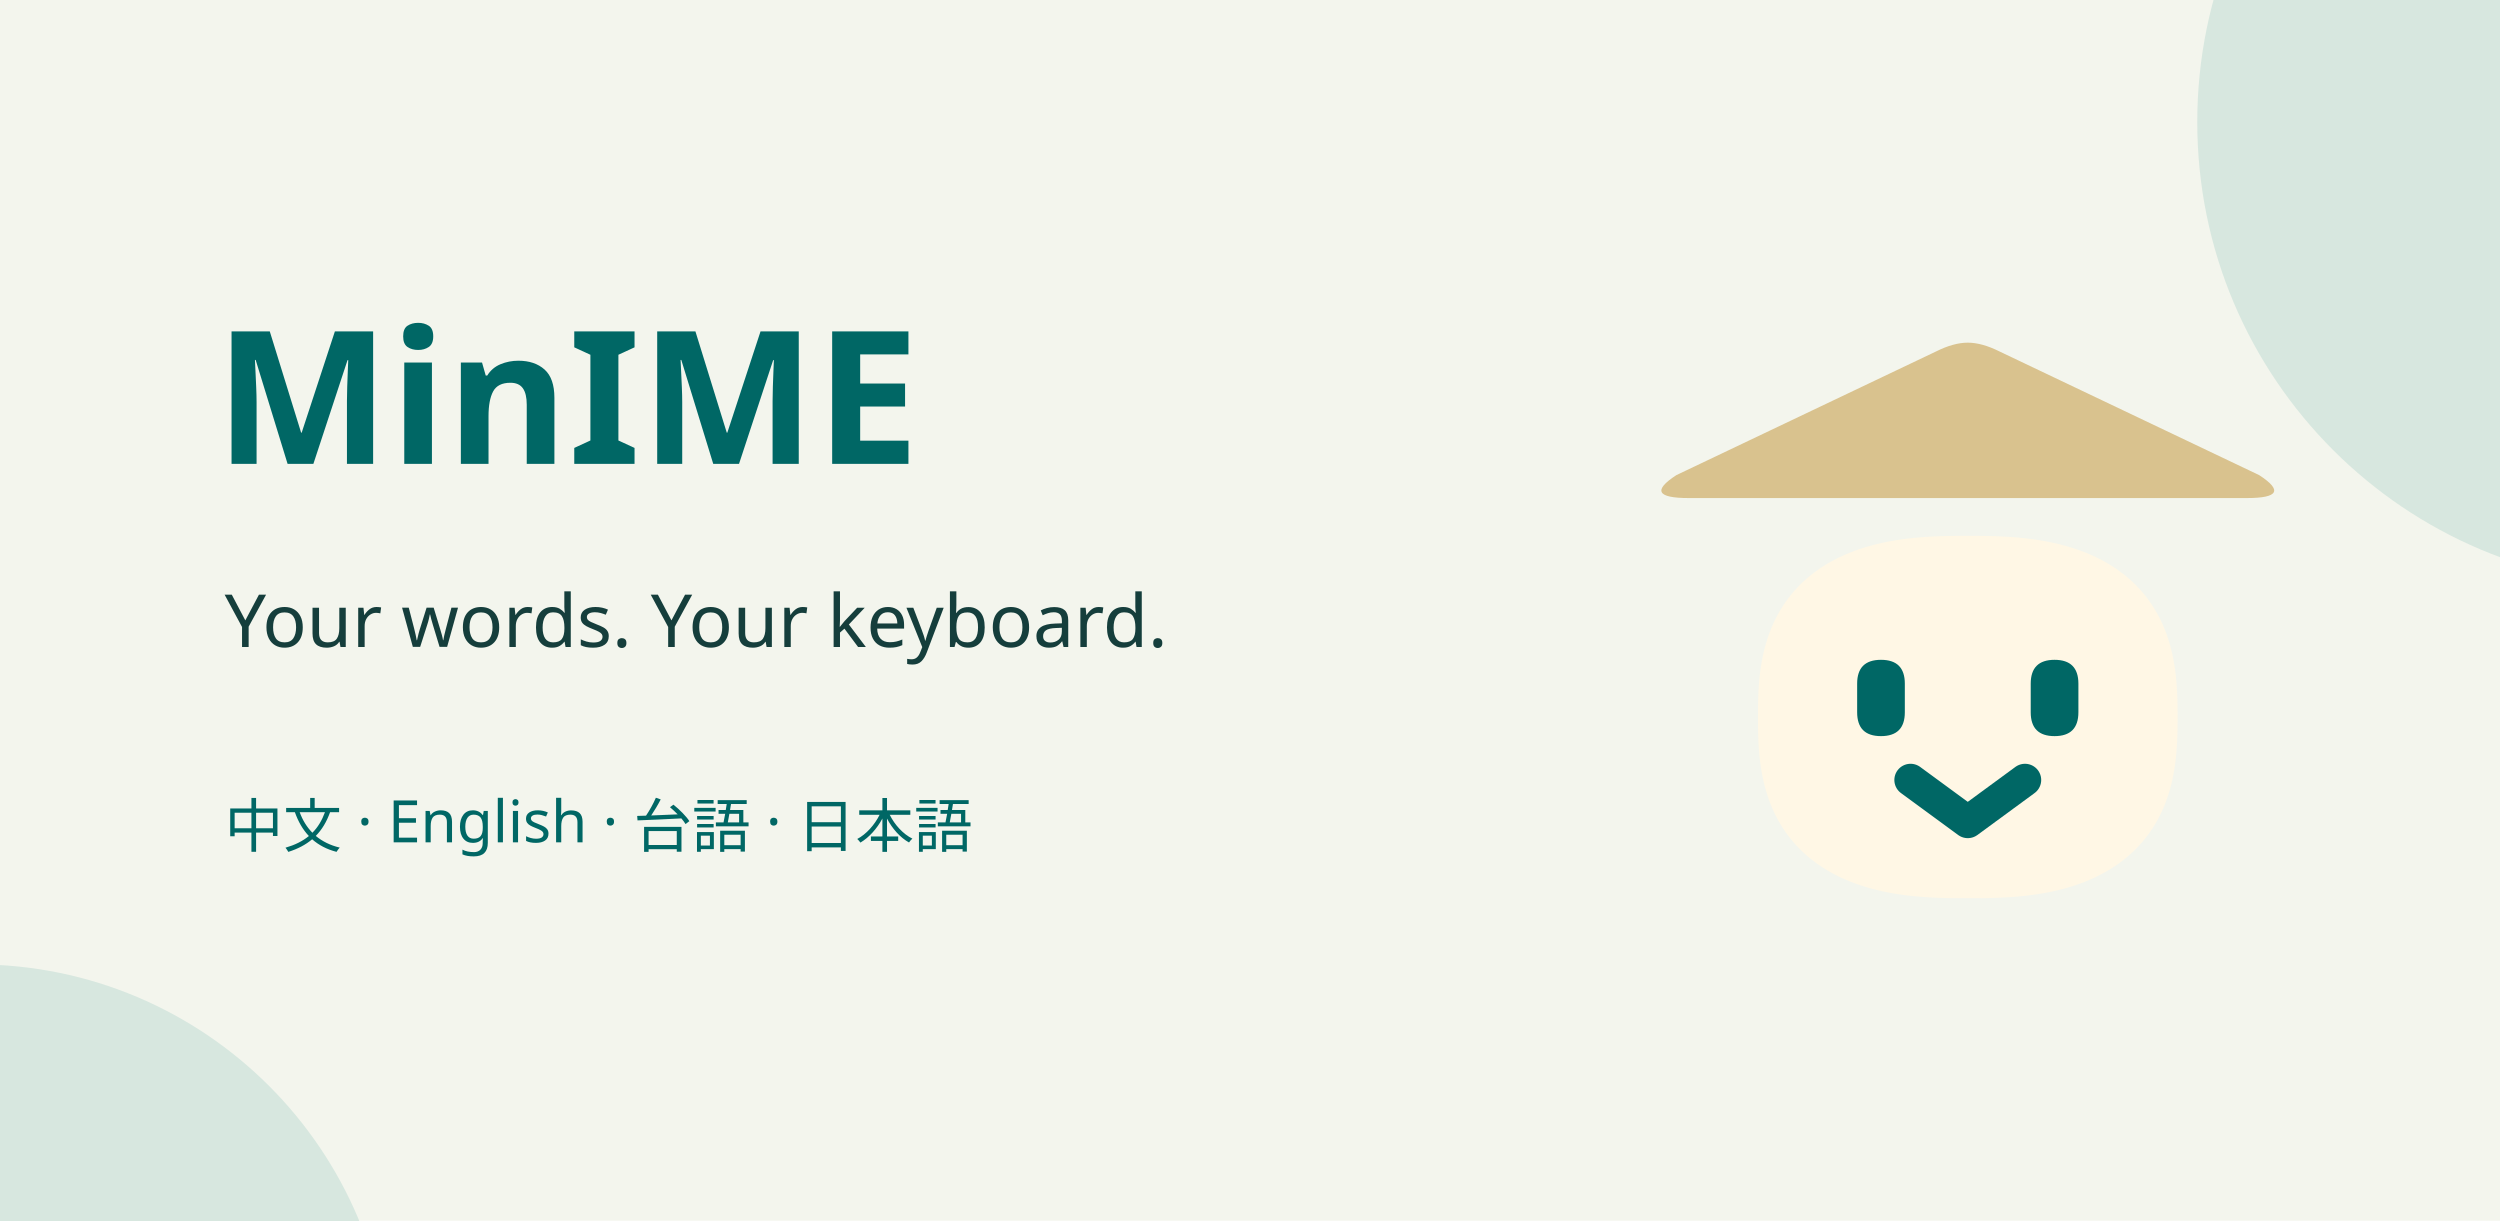
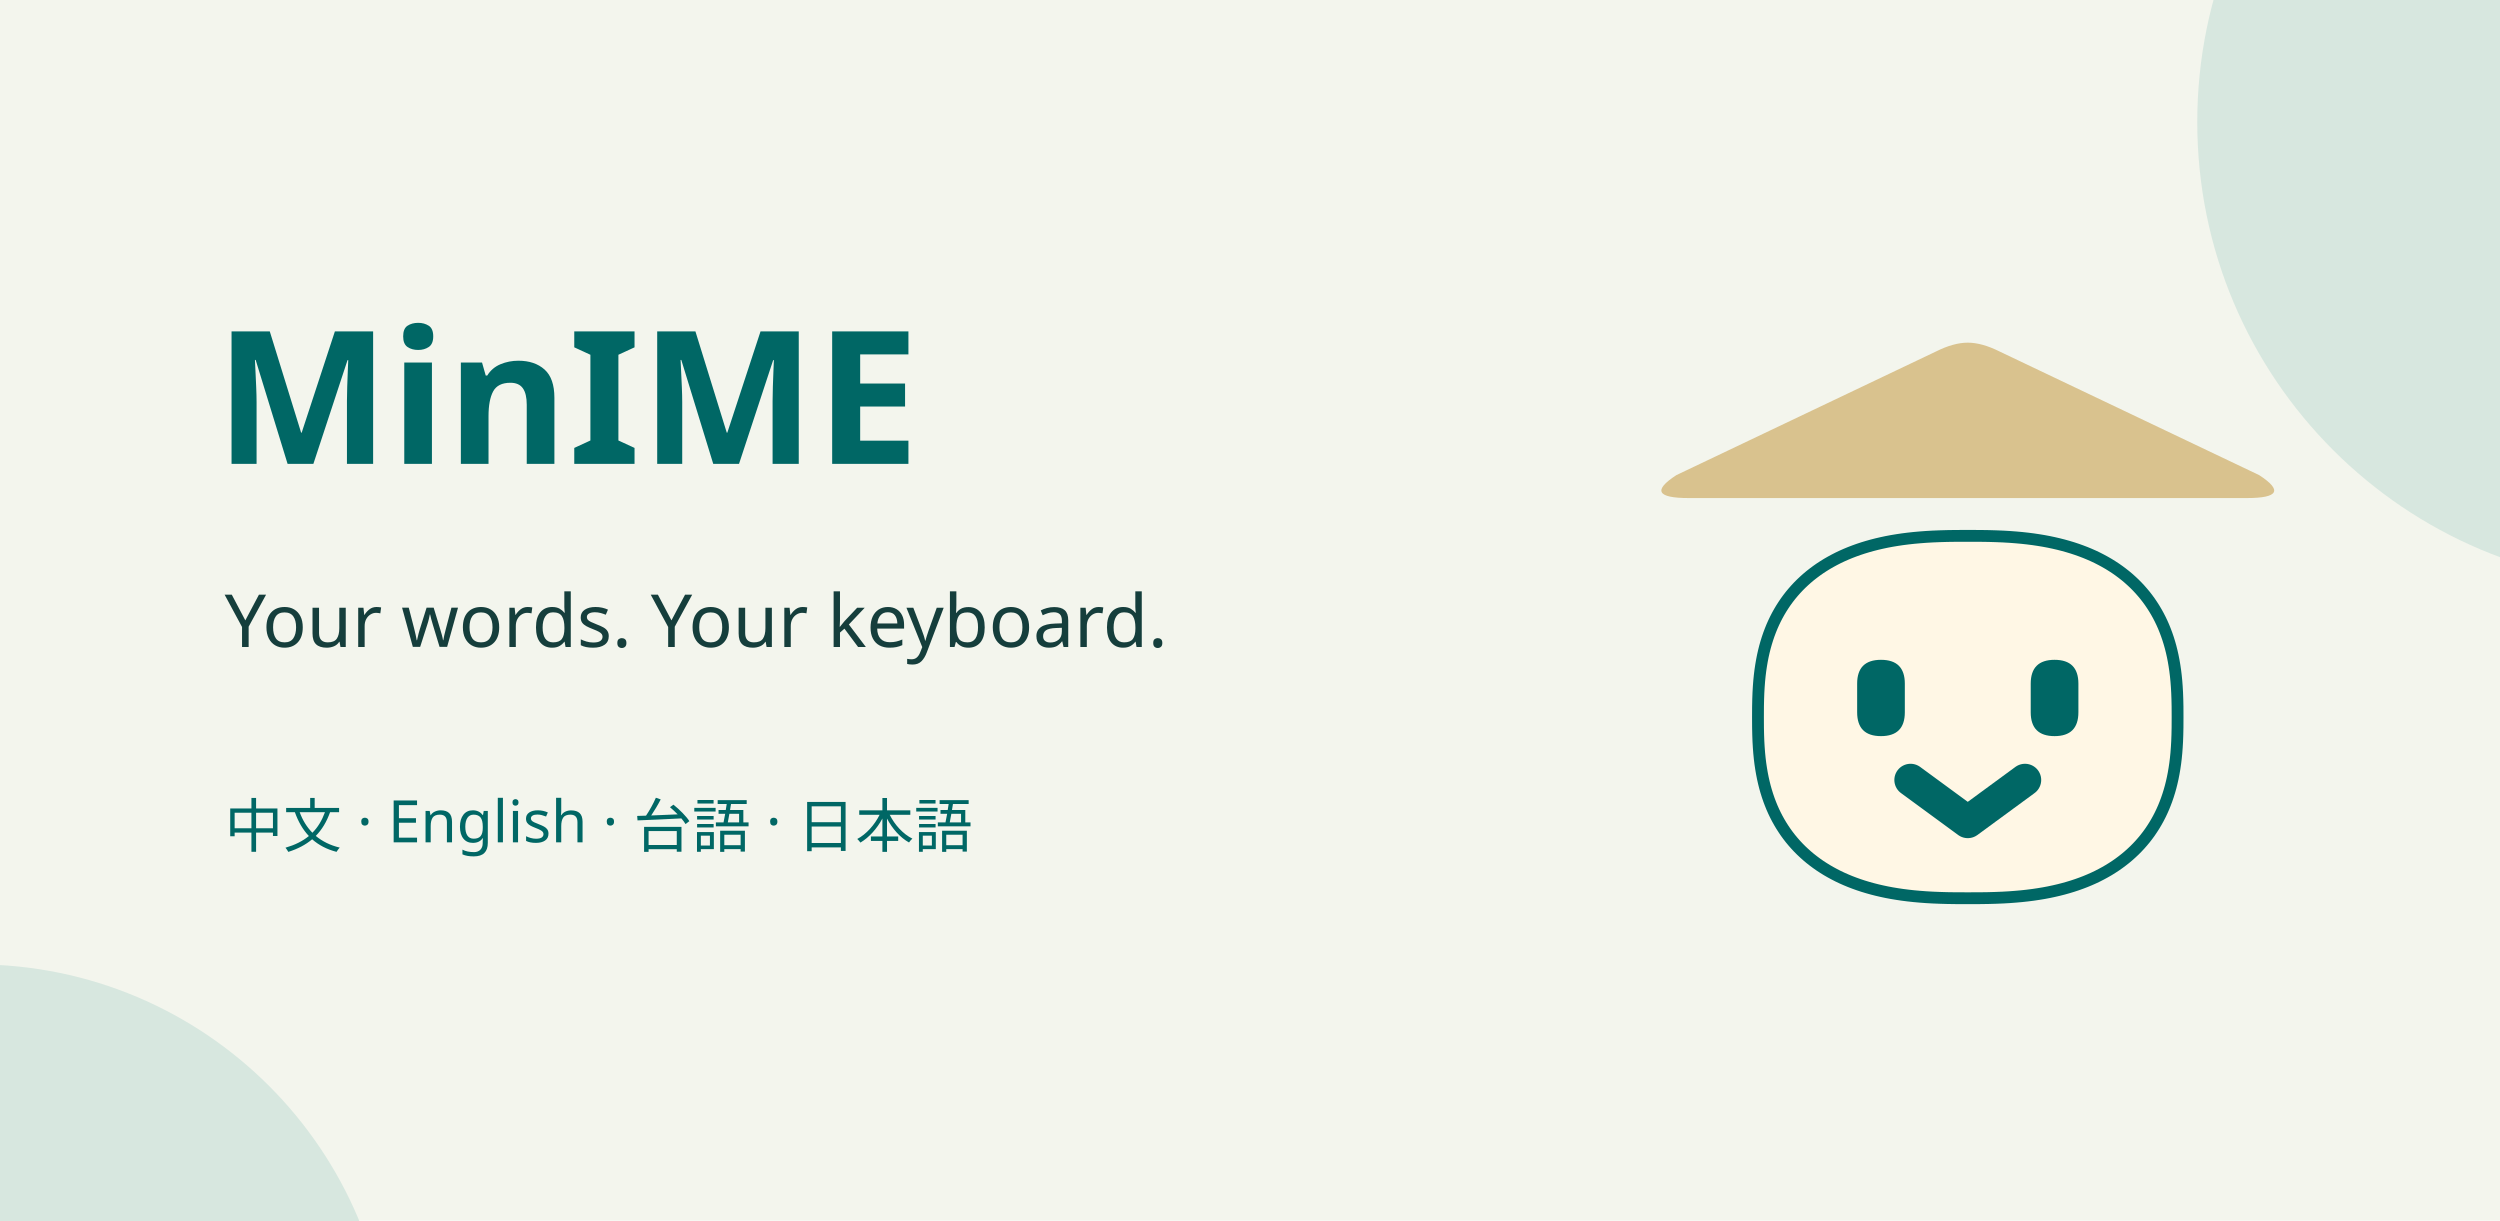
<svg xmlns="http://www.w3.org/2000/svg" width="1024" height="500" viewBox="0 0 1024 500">
  <rect width="1024" height="500" fill="#f3f5ed" />
  <circle cx="1090" cy="50" r="190" fill="#d7e7df" />
  <circle cx="-10" cy="565" r="170" fill="#d7e7df" />
  <text x="88" y="190" font-family="Segoe UI" font-weight="700" font-size="76" fill="#006765">MinIME</text>
  <text x="92" y="265" font-family="Segoe UI,Microsoft JhengHei" font-size="30" fill="#153e3c">Your words. Your keyboard.</text>
  <text x="92" y="347" font-family="Microsoft JhengHei" font-size="24" fill="#006765">中文 · English · 台語 · 日本語</text>
  <g transform="translate(651 86) scale(6.458333)">
-     <path fill="#FFF7E5" stroke="none" stroke-width="0" stroke-linecap="round" stroke-linejoin="round" d="M37.306 32.16 Q37.306 32.607 37.303 32.823 Q37.299 33.075 37.293 33.291 Q37.287 33.507 37.278 33.704 Q37.269 33.901 37.256 34.085 Q37.244 34.269 37.229 34.444 Q37.213 34.619 37.195 34.786 Q37.176 34.953 37.155 35.113 Q37.133 35.274 37.108 35.429 Q37.084 35.584 37.056 35.734 Q37.029 35.884 36.998 36.03 Q36.967 36.176 36.933 36.318 Q36.899 36.46 36.863 36.598 Q36.826 36.736 36.786 36.87 Q36.746 37.005 36.703 37.136 Q36.66 37.267 36.614 37.396 Q36.568 37.524 36.519 37.649 Q36.47 37.774 36.419 37.896 Q36.367 38.018 36.312 38.137 Q36.257 38.257 36.199 38.373 Q36.141 38.49 36.08 38.604 Q36.019 38.717 35.955 38.828 Q35.891 38.94 35.824 39.048 Q35.757 39.157 35.687 39.262 Q35.617 39.368 35.545 39.472 Q35.472 39.575 35.396 39.676 Q35.32 39.776 35.242 39.875 Q35.163 39.973 35.081 40.068 Q35 40.164 34.915 40.257 Q34.83 40.35 34.743 40.441 Q34.655 40.532 34.565 40.62 Q34.475 40.708 34.381 40.793 Q34.288 40.879 34.192 40.962 Q34.096 41.045 33.997 41.126 Q33.897 41.206 33.795 41.284 Q33.693 41.362 33.588 41.438 Q33.484 41.514 33.376 41.587 Q33.268 41.66 33.157 41.73 Q33.046 41.801 32.933 41.869 Q32.819 41.937 32.702 42.002 Q32.586 42.067 32.466 42.13 Q32.346 42.193 32.224 42.254 Q32.101 42.314 31.976 42.372 Q31.85 42.429 31.721 42.485 Q31.593 42.54 31.461 42.593 Q31.329 42.645 31.194 42.695 Q31.059 42.745 30.921 42.793 Q30.783 42.84 30.642 42.885 Q30.5 42.93 30.355 42.972 Q30.211 43.015 30.062 43.054 Q29.914 43.094 29.762 43.131 Q29.61 43.168 29.454 43.202 Q29.298 43.237 29.138 43.269 Q28.978 43.3 28.814 43.33 Q28.65 43.359 28.481 43.385 Q28.312 43.412 28.138 43.436 Q27.965 43.46 27.785 43.481 Q27.605 43.502 27.419 43.521 Q27.234 43.539 27.04 43.555 Q26.847 43.571 26.645 43.585 Q26.442 43.598 26.229 43.609 Q26.016 43.619 25.787 43.627 Q25.56 43.635 25.309 43.641 Q25.06 43.646 24.768 43.649 Q24.517 43.651 24 43.651 Q23.483 43.651 23.232 43.649 Q22.94 43.646 22.691 43.641 Q22.44 43.635 22.213 43.627 Q21.984 43.619 21.771 43.609 Q21.558 43.598 21.355 43.585 Q21.153 43.571 20.96 43.555 Q20.766 43.539 20.581 43.521 Q20.395 43.502 20.215 43.481 Q20.035 43.46 19.862 43.436 Q19.688 43.412 19.519 43.385 Q19.35 43.359 19.186 43.33 Q19.022 43.3 18.862 43.269 Q18.702 43.237 18.546 43.202 Q18.39 43.168 18.238 43.131 Q18.086 43.094 17.938 43.054 Q17.789 43.015 17.645 42.972 Q17.5 42.93 17.358 42.885 Q17.217 42.84 17.079 42.793 Q16.941 42.745 16.806 42.695 Q16.671 42.645 16.539 42.593 Q16.407 42.54 16.279 42.485 Q16.15 42.429 16.024 42.372 Q15.899 42.314 15.776 42.254 Q15.654 42.193 15.534 42.13 Q15.414 42.067 15.298 42.002 Q15.181 41.937 15.067 41.869 Q14.954 41.801 14.843 41.73 Q14.732 41.66 14.624 41.587 Q14.516 41.514 14.412 41.438 Q14.307 41.362 14.205 41.284 Q14.103 41.206 14.003 41.126 Q13.904 41.045 13.808 40.962 Q13.712 40.879 13.619 40.793 Q13.525 40.708 13.435 40.62 Q13.345 40.532 13.257 40.441 Q13.17 40.35 13.085 40.257 Q13 40.164 12.919 40.068 Q12.837 39.973 12.758 39.875 Q12.68 39.776 12.604 39.676 Q12.528 39.575 12.455 39.472 Q12.383 39.368 12.313 39.262 Q12.243 39.157 12.176 39.048 Q12.109 38.94 12.045 38.828 Q11.981 38.717 11.92 38.604 Q11.859 38.49 11.801 38.373 Q11.743 38.257 11.688 38.137 Q11.633 38.018 11.581 37.896 Q11.53 37.774 11.481 37.649 Q11.432 37.524 11.386 37.396 Q11.34 37.267 11.297 37.136 Q11.254 37.005 11.214 36.87 Q11.174 36.736 11.137 36.598 Q11.101 36.46 11.067 36.318 Q11.033 36.176 11.002 36.03 Q10.971 35.884 10.944 35.734 Q10.916 35.584 10.892 35.429 Q10.867 35.274 10.845 35.113 Q10.824 34.953 10.805 34.786 Q10.787 34.619 10.771 34.444 Q10.756 34.269 10.744 34.085 Q10.731 33.901 10.722 33.704 Q10.713 33.507 10.707 33.291 Q10.701 33.075 10.697 32.823 Q10.694 32.607 10.694 32.16 Q10.694 31.713 10.697 31.497 Q10.701 31.245 10.707 31.029 Q10.713 30.813 10.722 30.616 Q10.731 30.419 10.744 30.235 Q10.756 30.051 10.771 29.876 Q10.787 29.701 10.805 29.534 Q10.824 29.367 10.845 29.207 Q10.867 29.046 10.892 28.891 Q10.916 28.736 10.944 28.586 Q10.971 28.436 11.002 28.29 Q11.033 28.144 11.067 28.002 Q11.101 27.86 11.137 27.722 Q11.174 27.584 11.214 27.45 Q11.254 27.315 11.297 27.184 Q11.34 27.053 11.386 26.924 Q11.432 26.796 11.481 26.671 Q11.53 26.546 11.581 26.424 Q11.633 26.302 11.688 26.183 Q11.743 26.063 11.801 25.947 Q11.859 25.83 11.92 25.716 Q11.981 25.603 12.045 25.492 Q12.109 25.38 12.176 25.272 Q12.243 25.163 12.313 25.058 Q12.383 24.952 12.455 24.848 Q12.528 24.745 12.604 24.644 Q12.68 24.544 12.758 24.445 Q12.837 24.347 12.919 24.252 Q13 24.156 13.085 24.063 Q13.17 23.97 13.257 23.879 Q13.345 23.788 13.435 23.7 Q13.525 23.612 13.619 23.527 Q13.712 23.441 13.808 23.358 Q13.904 23.275 14.003 23.194 Q14.103 23.114 14.205 23.036 Q14.307 22.958 14.412 22.882 Q14.516 22.806 14.624 22.733 Q14.732 22.66 14.843 22.59 Q14.954 22.519 15.067 22.451 Q15.181 22.383 15.298 22.318 Q15.414 22.253 15.534 22.19 Q15.654 22.127 15.776 22.066 Q15.899 22.006 16.024 21.948 Q16.15 21.891 16.279 21.835 Q16.407 21.78 16.539 21.727 Q16.671 21.675 16.806 21.625 Q16.941 21.575 17.079 21.527 Q17.217 21.48 17.358 21.435 Q17.5 21.39 17.645 21.348 Q17.789 21.305 17.938 21.266 Q18.086 21.226 18.238 21.189 Q18.39 21.152 18.546 21.118 Q18.702 21.083 18.862 21.051 Q19.022 21.02 19.186 20.99 Q19.35 20.961 19.519 20.935 Q19.688 20.908 19.862 20.884 Q20.035 20.86 20.215 20.839 Q20.395 20.818 20.581 20.799 Q20.766 20.781 20.96 20.765 Q21.153 20.749 21.355 20.735 Q21.558 20.722 21.771 20.711 Q21.984 20.701 22.213 20.693 Q22.44 20.685 22.691 20.679 Q22.94 20.674 23.232 20.671 Q23.483 20.669 24 20.669 Q24.517 20.669 24.768 20.671 Q25.06 20.674 25.309 20.679 Q25.56 20.685 25.787 20.693 Q26.016 20.701 26.229 20.711 Q26.442 20.722 26.645 20.735 Q26.847 20.749 27.04 20.765 Q27.234 20.781 27.419 20.799 Q27.605 20.818 27.785 20.839 Q27.965 20.86 28.138 20.884 Q28.312 20.908 28.481 20.935 Q28.65 20.961 28.814 20.99 Q28.978 21.02 29.138 21.051 Q29.298 21.083 29.454 21.118 Q29.61 21.152 29.762 21.189 Q29.914 21.226 30.062 21.266 Q30.211 21.305 30.355 21.348 Q30.5 21.39 30.642 21.435 Q30.783 21.48 30.921 21.527 Q31.059 21.575 31.194 21.625 Q31.329 21.675 31.461 21.727 Q31.593 21.78 31.721 21.835 Q31.85 21.891 31.976 21.948 Q32.101 22.006 32.224 22.066 Q32.346 22.127 32.466 22.19 Q32.586 22.253 32.702 22.318 Q32.819 22.383 32.933 22.451 Q33.046 22.519 33.157 22.59 Q33.268 22.66 33.376 22.733 Q33.484 22.806 33.588 22.882 Q33.693 22.958 33.795 23.036 Q33.897 23.114 33.997 23.194 Q34.096 23.275 34.192 23.358 Q34.288 23.441 34.381 23.527 Q34.475 23.612 34.565 23.7 Q34.655 23.788 34.743 23.879 Q34.83 23.97 34.915 24.063 Q35 24.156 35.081 24.252 Q35.163 24.347 35.242 24.445 Q35.32 24.544 35.396 24.644 Q35.472 24.745 35.545 24.848 Q35.617 24.952 35.687 25.058 Q35.757 25.163 35.824 25.272 Q35.891 25.38 35.955 25.492 Q36.019 25.603 36.08 25.716 Q36.141 25.83 36.199 25.947 Q36.257 26.063 36.312 26.183 Q36.367 26.302 36.419 26.424 Q36.47 26.546 36.519 26.671 Q36.568 26.796 36.614 26.924 Q36.66 27.053 36.703 27.184 Q36.746 27.315 36.786 27.45 Q36.826 27.584 36.863 27.722 Q36.899 27.86 36.933 28.002 Q36.967 28.144 36.998 28.29 Q37.029 28.436 37.056 28.586 Q37.084 28.736 37.108 28.891 Q37.133 29.046 37.155 29.207 Q37.176 29.367 37.195 29.534 Q37.213 29.701 37.229 29.876 Q37.244 30.051 37.256 30.235 Q37.269 30.419 37.278 30.616 Q37.287 30.813 37.293 31.029 Q37.299 31.245 37.303 31.497 Q37.306 31.713 37.306 32.16 Z" />
+     <path fill="#FFF7E5" stroke="#006765" stroke-width="0.75" stroke-linecap="round" stroke-linejoin="round" d="M37.306 32.16 Q37.306 32.607 37.303 32.823 Q37.299 33.075 37.293 33.291 Q37.287 33.507 37.278 33.704 Q37.269 33.901 37.256 34.085 Q37.244 34.269 37.229 34.444 Q37.213 34.619 37.195 34.786 Q37.176 34.953 37.155 35.113 Q37.133 35.274 37.108 35.429 Q37.084 35.584 37.056 35.734 Q37.029 35.884 36.998 36.03 Q36.967 36.176 36.933 36.318 Q36.899 36.46 36.863 36.598 Q36.826 36.736 36.786 36.87 Q36.746 37.005 36.703 37.136 Q36.66 37.267 36.614 37.396 Q36.568 37.524 36.519 37.649 Q36.47 37.774 36.419 37.896 Q36.367 38.018 36.312 38.137 Q36.257 38.257 36.199 38.373 Q36.141 38.49 36.08 38.604 Q36.019 38.717 35.955 38.828 Q35.891 38.94 35.824 39.048 Q35.757 39.157 35.687 39.262 Q35.617 39.368 35.545 39.472 Q35.472 39.575 35.396 39.676 Q35.32 39.776 35.242 39.875 Q35.163 39.973 35.081 40.068 Q35 40.164 34.915 40.257 Q34.83 40.35 34.743 40.441 Q34.655 40.532 34.565 40.62 Q34.475 40.708 34.381 40.793 Q34.288 40.879 34.192 40.962 Q34.096 41.045 33.997 41.126 Q33.897 41.206 33.795 41.284 Q33.693 41.362 33.588 41.438 Q33.484 41.514 33.376 41.587 Q33.268 41.66 33.157 41.73 Q33.046 41.801 32.933 41.869 Q32.819 41.937 32.702 42.002 Q32.586 42.067 32.466 42.13 Q32.346 42.193 32.224 42.254 Q32.101 42.314 31.976 42.372 Q31.85 42.429 31.721 42.485 Q31.593 42.54 31.461 42.593 Q31.329 42.645 31.194 42.695 Q31.059 42.745 30.921 42.793 Q30.783 42.84 30.642 42.885 Q30.5 42.93 30.355 42.972 Q30.211 43.015 30.062 43.054 Q29.914 43.094 29.762 43.131 Q29.61 43.168 29.454 43.202 Q29.298 43.237 29.138 43.269 Q28.978 43.3 28.814 43.33 Q28.65 43.359 28.481 43.385 Q28.312 43.412 28.138 43.436 Q27.965 43.46 27.785 43.481 Q27.605 43.502 27.419 43.521 Q27.234 43.539 27.04 43.555 Q26.847 43.571 26.645 43.585 Q26.442 43.598 26.229 43.609 Q26.016 43.619 25.787 43.627 Q25.56 43.635 25.309 43.641 Q25.06 43.646 24.768 43.649 Q24.517 43.651 24 43.651 Q23.483 43.651 23.232 43.649 Q22.94 43.646 22.691 43.641 Q22.44 43.635 22.213 43.627 Q21.984 43.619 21.771 43.609 Q21.558 43.598 21.355 43.585 Q21.153 43.571 20.96 43.555 Q20.766 43.539 20.581 43.521 Q20.395 43.502 20.215 43.481 Q20.035 43.46 19.862 43.436 Q19.688 43.412 19.519 43.385 Q19.35 43.359 19.186 43.33 Q19.022 43.3 18.862 43.269 Q18.702 43.237 18.546 43.202 Q18.39 43.168 18.238 43.131 Q18.086 43.094 17.938 43.054 Q17.789 43.015 17.645 42.972 Q17.5 42.93 17.358 42.885 Q17.217 42.84 17.079 42.793 Q16.941 42.745 16.806 42.695 Q16.671 42.645 16.539 42.593 Q16.407 42.54 16.279 42.485 Q16.15 42.429 16.024 42.372 Q15.899 42.314 15.776 42.254 Q15.654 42.193 15.534 42.13 Q15.414 42.067 15.298 42.002 Q15.181 41.937 15.067 41.869 Q14.954 41.801 14.843 41.73 Q14.732 41.66 14.624 41.587 Q14.516 41.514 14.412 41.438 Q14.307 41.362 14.205 41.284 Q14.103 41.206 14.003 41.126 Q13.904 41.045 13.808 40.962 Q13.712 40.879 13.619 40.793 Q13.525 40.708 13.435 40.62 Q13.345 40.532 13.257 40.441 Q13.17 40.35 13.085 40.257 Q13 40.164 12.919 40.068 Q12.837 39.973 12.758 39.875 Q12.68 39.776 12.604 39.676 Q12.528 39.575 12.455 39.472 Q12.383 39.368 12.313 39.262 Q12.243 39.157 12.176 39.048 Q12.109 38.94 12.045 38.828 Q11.981 38.717 11.92 38.604 Q11.859 38.49 11.801 38.373 Q11.743 38.257 11.688 38.137 Q11.633 38.018 11.581 37.896 Q11.53 37.774 11.481 37.649 Q11.432 37.524 11.386 37.396 Q11.34 37.267 11.297 37.136 Q11.254 37.005 11.214 36.87 Q11.174 36.736 11.137 36.598 Q11.101 36.46 11.067 36.318 Q11.033 36.176 11.002 36.03 Q10.971 35.884 10.944 35.734 Q10.916 35.584 10.892 35.429 Q10.867 35.274 10.845 35.113 Q10.824 34.953 10.805 34.786 Q10.787 34.619 10.771 34.444 Q10.756 34.269 10.744 34.085 Q10.731 33.901 10.722 33.704 Q10.713 33.507 10.707 33.291 Q10.701 33.075 10.697 32.823 Q10.694 32.607 10.694 32.16 Q10.694 31.713 10.697 31.497 Q10.701 31.245 10.707 31.029 Q10.713 30.813 10.722 30.616 Q10.731 30.419 10.744 30.235 Q10.756 30.051 10.771 29.876 Q10.787 29.701 10.805 29.534 Q10.824 29.367 10.845 29.207 Q10.867 29.046 10.892 28.891 Q10.916 28.736 10.944 28.586 Q10.971 28.436 11.002 28.29 Q11.033 28.144 11.067 28.002 Q11.101 27.86 11.137 27.722 Q11.174 27.584 11.214 27.45 Q11.254 27.315 11.297 27.184 Q11.34 27.053 11.386 26.924 Q11.432 26.796 11.481 26.671 Q11.53 26.546 11.581 26.424 Q11.633 26.302 11.688 26.183 Q11.743 26.063 11.801 25.947 Q11.859 25.83 11.92 25.716 Q11.981 25.603 12.045 25.492 Q12.109 25.38 12.176 25.272 Q12.243 25.163 12.313 25.058 Q12.383 24.952 12.455 24.848 Q12.528 24.745 12.604 24.644 Q12.68 24.544 12.758 24.445 Q12.837 24.347 12.919 24.252 Q13 24.156 13.085 24.063 Q13.17 23.97 13.257 23.879 Q13.345 23.788 13.435 23.7 Q13.525 23.612 13.619 23.527 Q13.712 23.441 13.808 23.358 Q13.904 23.275 14.003 23.194 Q14.103 23.114 14.205 23.036 Q14.307 22.958 14.412 22.882 Q14.516 22.806 14.624 22.733 Q14.732 22.66 14.843 22.59 Q14.954 22.519 15.067 22.451 Q15.181 22.383 15.298 22.318 Q15.414 22.253 15.534 22.19 Q15.654 22.127 15.776 22.066 Q15.899 22.006 16.024 21.948 Q16.15 21.891 16.279 21.835 Q16.407 21.78 16.539 21.727 Q16.671 21.675 16.806 21.625 Q16.941 21.575 17.079 21.527 Q17.217 21.48 17.358 21.435 Q17.5 21.39 17.645 21.348 Q17.789 21.305 17.938 21.266 Q18.086 21.226 18.238 21.189 Q18.39 21.152 18.546 21.118 Q18.702 21.083 18.862 21.051 Q19.022 21.02 19.186 20.99 Q19.35 20.961 19.519 20.935 Q19.688 20.908 19.862 20.884 Q20.035 20.86 20.215 20.839 Q20.395 20.818 20.581 20.799 Q20.766 20.781 20.96 20.765 Q21.153 20.749 21.355 20.735 Q21.558 20.722 21.771 20.711 Q21.984 20.701 22.213 20.693 Q22.44 20.685 22.691 20.679 Q22.94 20.674 23.232 20.671 Q23.483 20.669 24 20.669 Q24.517 20.669 24.768 20.671 Q25.06 20.674 25.309 20.679 Q25.56 20.685 25.787 20.693 Q26.016 20.701 26.229 20.711 Q26.442 20.722 26.645 20.735 Q26.847 20.749 27.04 20.765 Q27.234 20.781 27.419 20.799 Q27.605 20.818 27.785 20.839 Q27.965 20.86 28.138 20.884 Q28.312 20.908 28.481 20.935 Q28.65 20.961 28.814 20.99 Q28.978 21.02 29.138 21.051 Q29.298 21.083 29.454 21.118 Q29.61 21.152 29.762 21.189 Q29.914 21.226 30.062 21.266 Q30.211 21.305 30.355 21.348 Q30.5 21.39 30.642 21.435 Q30.783 21.48 30.921 21.527 Q31.059 21.575 31.194 21.625 Q31.329 21.675 31.461 21.727 Q31.593 21.78 31.721 21.835 Q31.85 21.891 31.976 21.948 Q32.101 22.006 32.224 22.066 Q32.346 22.127 32.466 22.19 Q32.586 22.253 32.702 22.318 Q32.819 22.383 32.933 22.451 Q33.046 22.519 33.157 22.59 Q33.268 22.66 33.376 22.733 Q33.484 22.806 33.588 22.882 Q33.693 22.958 33.795 23.036 Q33.897 23.114 33.997 23.194 Q34.096 23.275 34.192 23.358 Q34.288 23.441 34.381 23.527 Q34.475 23.612 34.565 23.7 Q34.655 23.788 34.743 23.879 Q34.83 23.97 34.915 24.063 Q35 24.156 35.081 24.252 Q35.163 24.347 35.242 24.445 Q35.32 24.544 35.396 24.644 Q35.472 24.745 35.545 24.848 Q35.617 24.952 35.687 25.058 Q35.757 25.163 35.824 25.272 Q35.891 25.38 35.955 25.492 Q36.019 25.603 36.08 25.716 Q36.141 25.83 36.199 25.947 Q36.257 26.063 36.312 26.183 Q36.367 26.302 36.419 26.424 Q36.47 26.546 36.519 26.671 Q36.568 26.796 36.614 26.924 Q36.66 27.053 36.703 27.184 Q36.746 27.315 36.786 27.45 Q36.826 27.584 36.863 27.722 Q36.899 27.86 36.933 28.002 Q36.967 28.144 36.998 28.29 Q37.029 28.436 37.056 28.586 Q37.084 28.736 37.108 28.891 Q37.133 29.046 37.155 29.207 Q37.176 29.367 37.195 29.534 Q37.213 29.701 37.229 29.876 Q37.244 30.051 37.256 30.235 Q37.269 30.419 37.278 30.616 Q37.287 30.813 37.293 31.029 Q37.299 31.245 37.303 31.497 Q37.306 31.713 37.306 32.16 Z" />
    <path fill="#D9C28E" stroke="none" stroke-width="0" stroke-linecap="round" stroke-linejoin="round" d="M24 8.416 Q24.896 8.416 26.016 8.976 L42.48 16.816 Q44.72 18.272 41.696 18.272 L6.304 18.272 Q3.28 18.272 5.52 16.816 L21.984 8.976 Q23.104 8.416 24 8.416 Z" />
    <path fill="#006765" stroke="none" stroke-width="0" stroke-linecap="round" stroke-linejoin="round" d="M18.496 28.531 L18.496 28.531 Q20.008 28.531 20.008 30.043 L20.008 31.858 Q20.008 33.37 18.496 33.37 L18.496 33.37 Q16.984 33.37 16.984 31.858 L16.984 30.043 Q16.984 28.531 18.496 28.531 Z" />
    <path fill="#006765" stroke="none" stroke-width="0" stroke-linecap="round" stroke-linejoin="round" d="M29.504 28.531 L29.504 28.531 Q31.016 28.531 31.016 30.043 L31.016 31.858 Q31.016 33.37 29.504 33.37 L29.504 33.37 Q27.992 33.37 27.992 31.858 L27.992 30.043 Q27.992 28.531 29.504 28.531 Z" />
    <path fill="none" stroke="#006765" stroke-width="2.056" stroke-linecap="round" stroke-linejoin="round" d="M20.371 36.152 L24 38.813 L27.629 36.152" />
  </g>
</svg>
